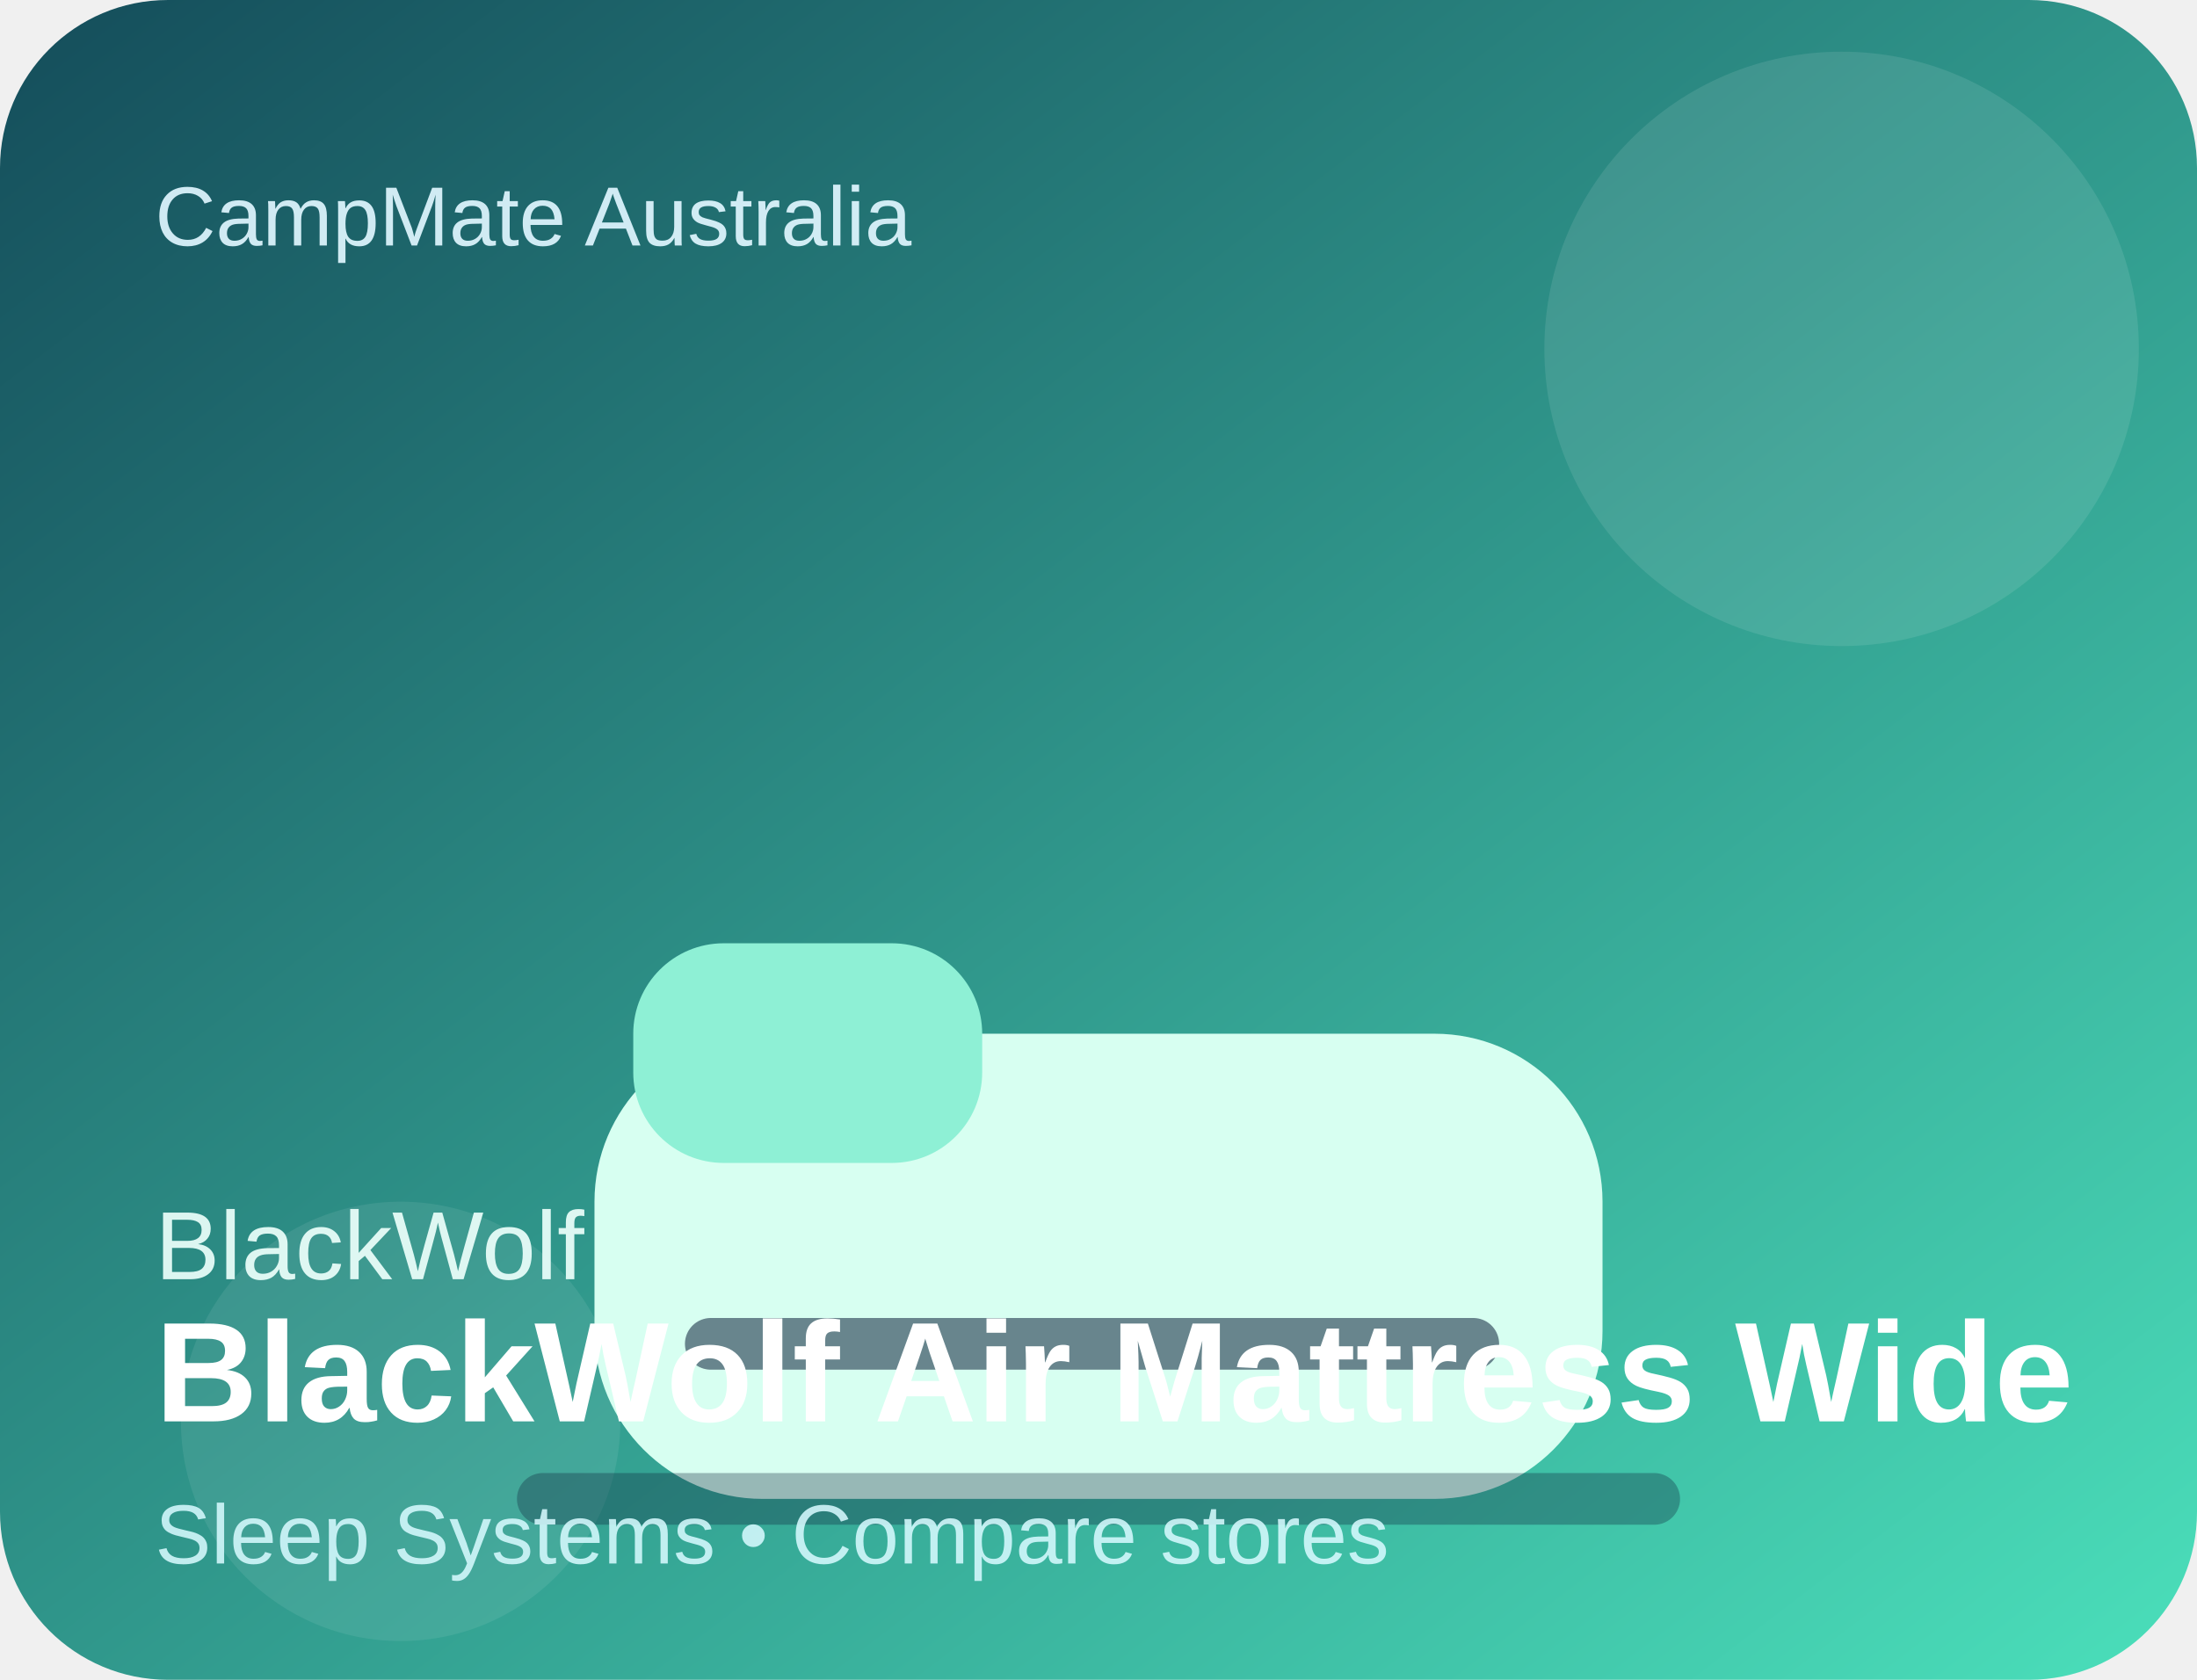
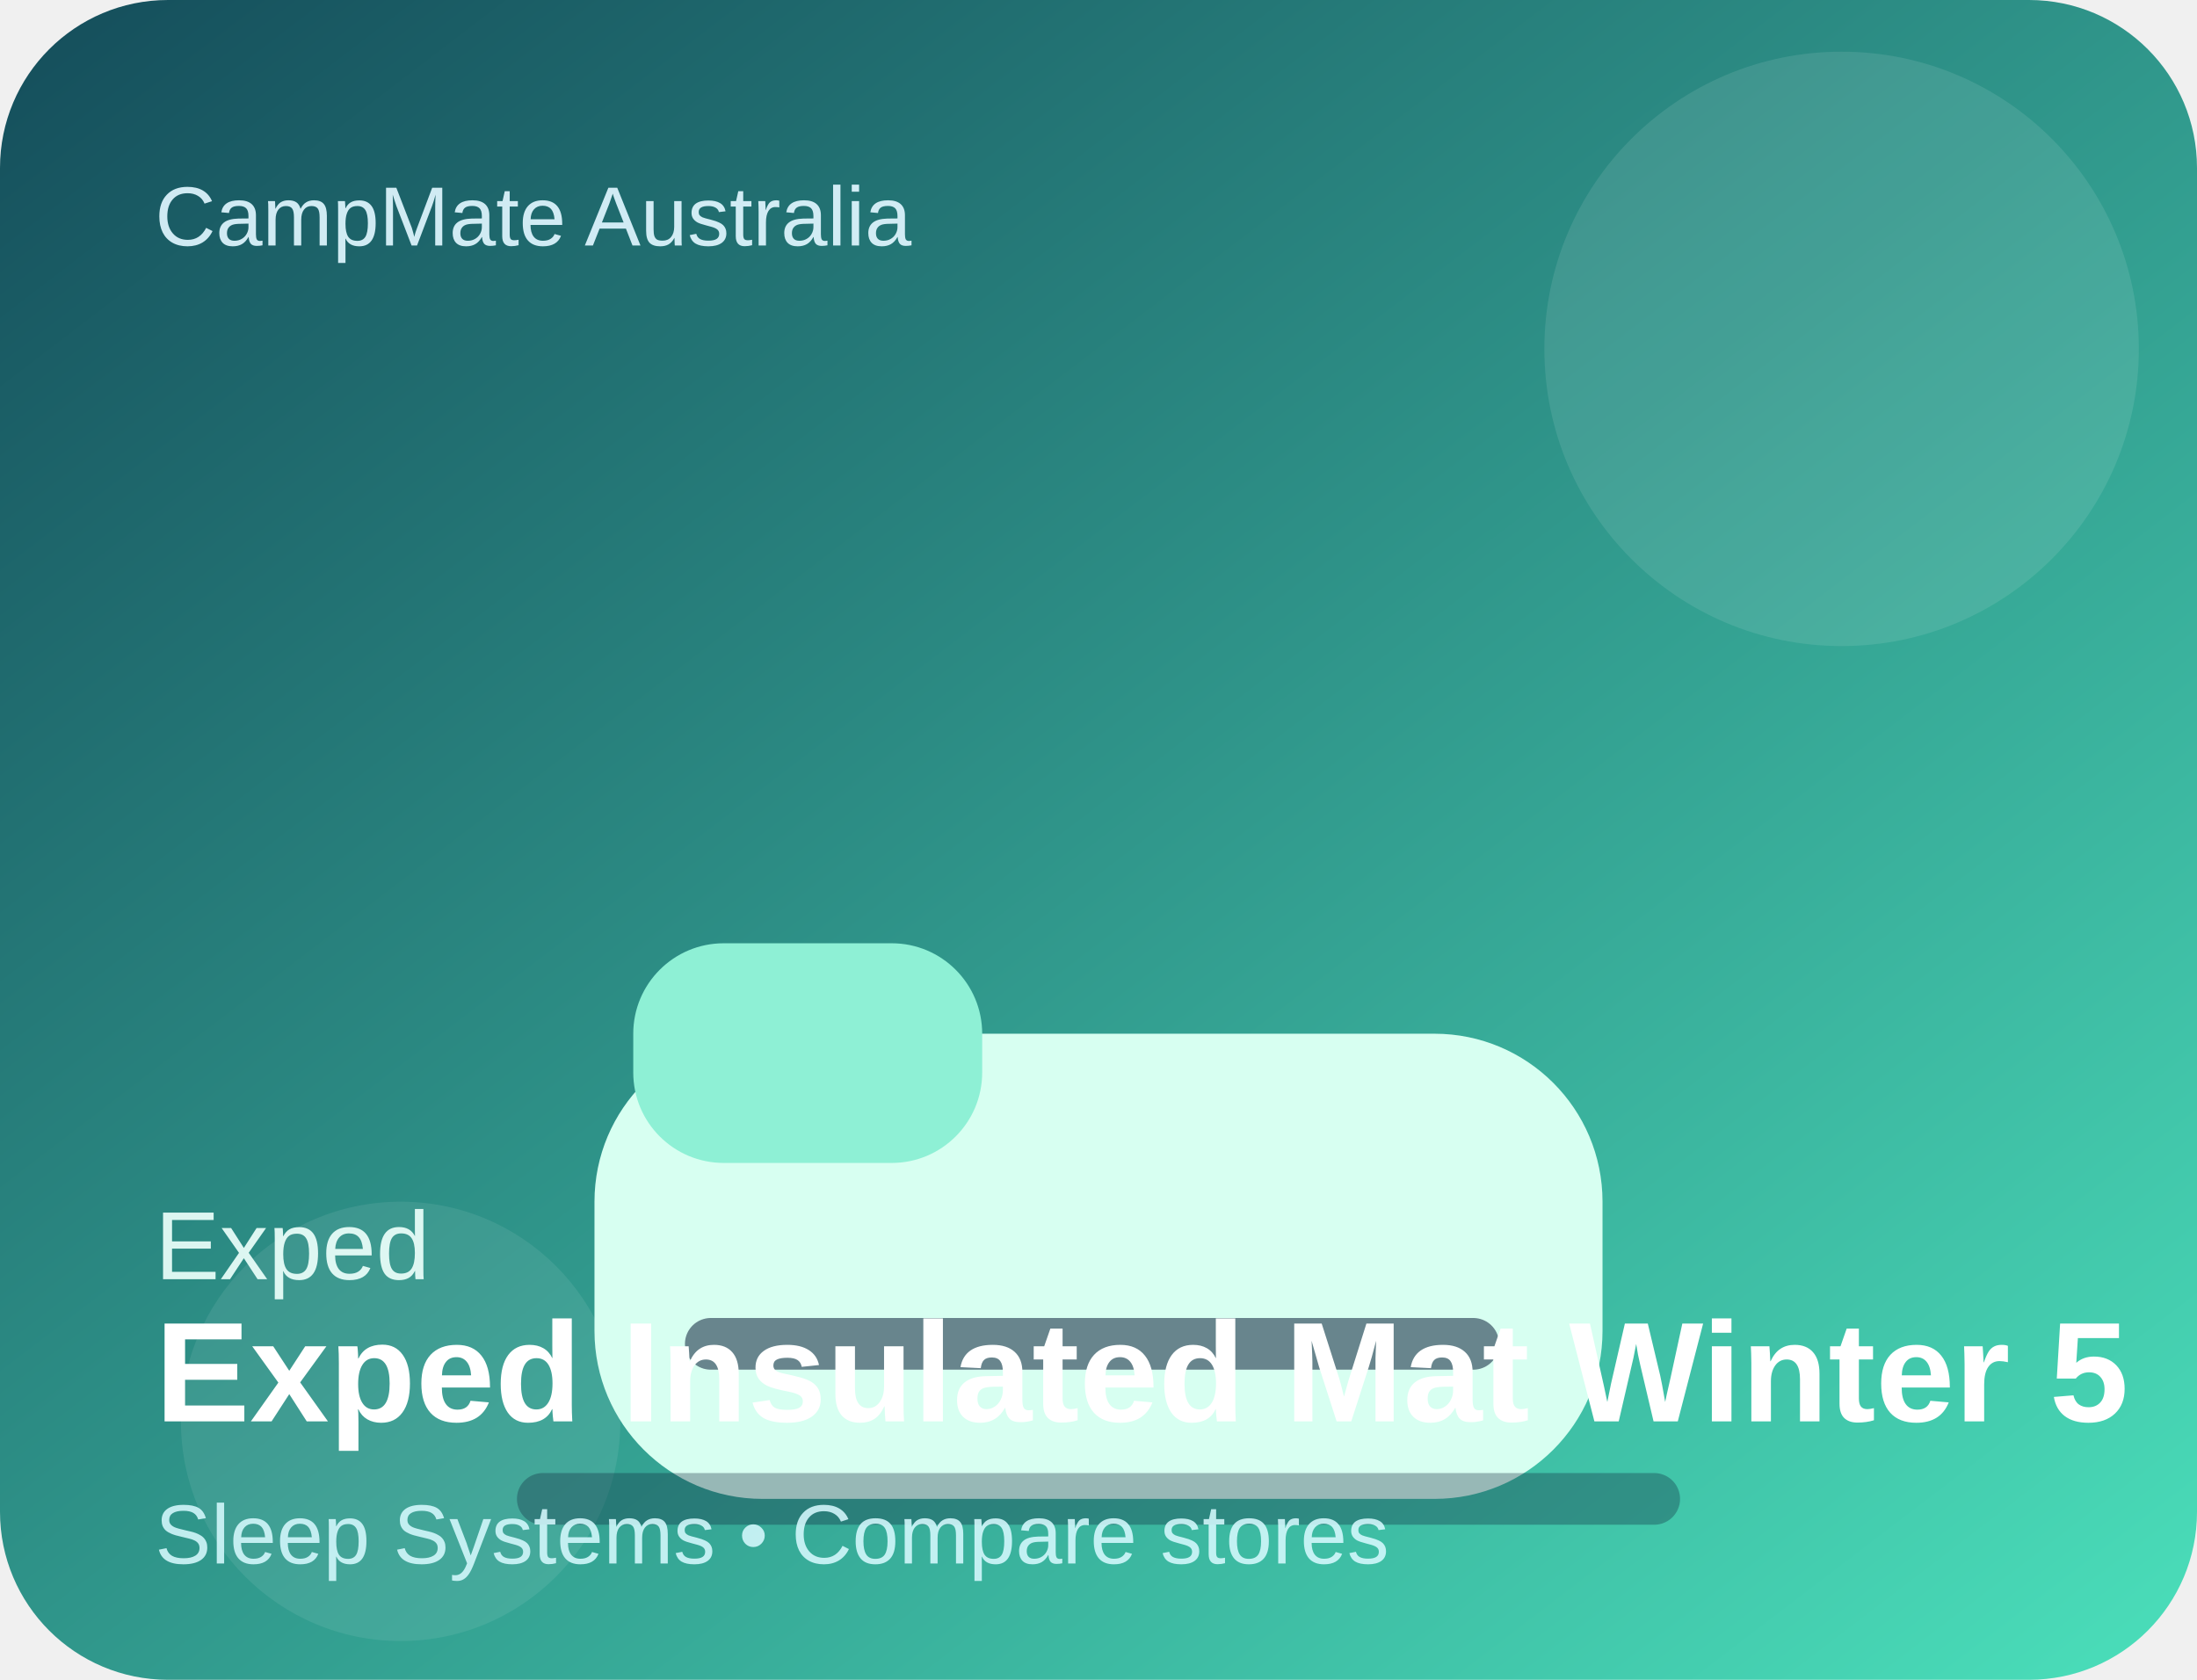
- <svg xmlns="http://www.w3.org/2000/svg" viewBox="0 0 340 260" role="img" aria-label="BlackWolf Air Mattress Wide 166">
+ <svg xmlns="http://www.w3.org/2000/svg" viewBox="0 0 340 260" role="img" aria-label="Exped Insulated Mat Winter 59">
  <defs>
    <linearGradient id="g" x1="0" y1="0" x2="1" y2="1">
      <stop offset="0%" stop-color="#144c5a" />
      <stop offset="100%" stop-color="#4be0bb" />
    </linearGradient>
  </defs>
  <rect width="340" height="260" rx="26" fill="url(#g)" />
  <circle cx="285" cy="54" r="46" fill="#ffffff" opacity="0.10" />
  <circle cx="62" cy="220" r="34" fill="#ffffff" opacity="0.08" />
  <rect x="92" y="160" width="156" height="72" rx="26" fill="#d7fff1" />
  <rect x="98" y="146" width="54" height="34" rx="14" fill="#8ef0d5" />
  <path d="M110 208 h118" stroke="#0c203a" stroke-width="8" stroke-linecap="round" opacity="0.55" />
  <path d="M84 232 h172" stroke="#0c203a" stroke-width="8" stroke-linecap="round" opacity="0.32" />
  <text x="24" y="38" font-family="Arial, Helvetica, sans-serif" font-size="13" fill="#dff6ff" opacity="0.92">CampMate Australia</text>
-   <text x="24" y="198" font-family="Arial, Helvetica, sans-serif" font-size="15" fill="#ecfffb" opacity="0.92">BlackWolf</text>
-   <text x="24" y="220" font-family="Arial, Helvetica, sans-serif" font-size="22" font-weight="700" fill="#ffffff">BlackWolf Air Mattress Wide </text>
+   <text x="24" y="198" font-family="Arial, Helvetica, sans-serif" font-size="15" fill="#ecfffb" opacity="0.92">Exped</text>
+   <text x="24" y="220" font-family="Arial, Helvetica, sans-serif" font-size="22" font-weight="700" fill="#ffffff">Exped Insulated Mat Winter 5</text>
  <text x="24" y="242" font-family="Arial, Helvetica, sans-serif" font-size="13" fill="#d8faff" opacity="0.86">Sleep Systems • Compare stores</text>
</svg>
